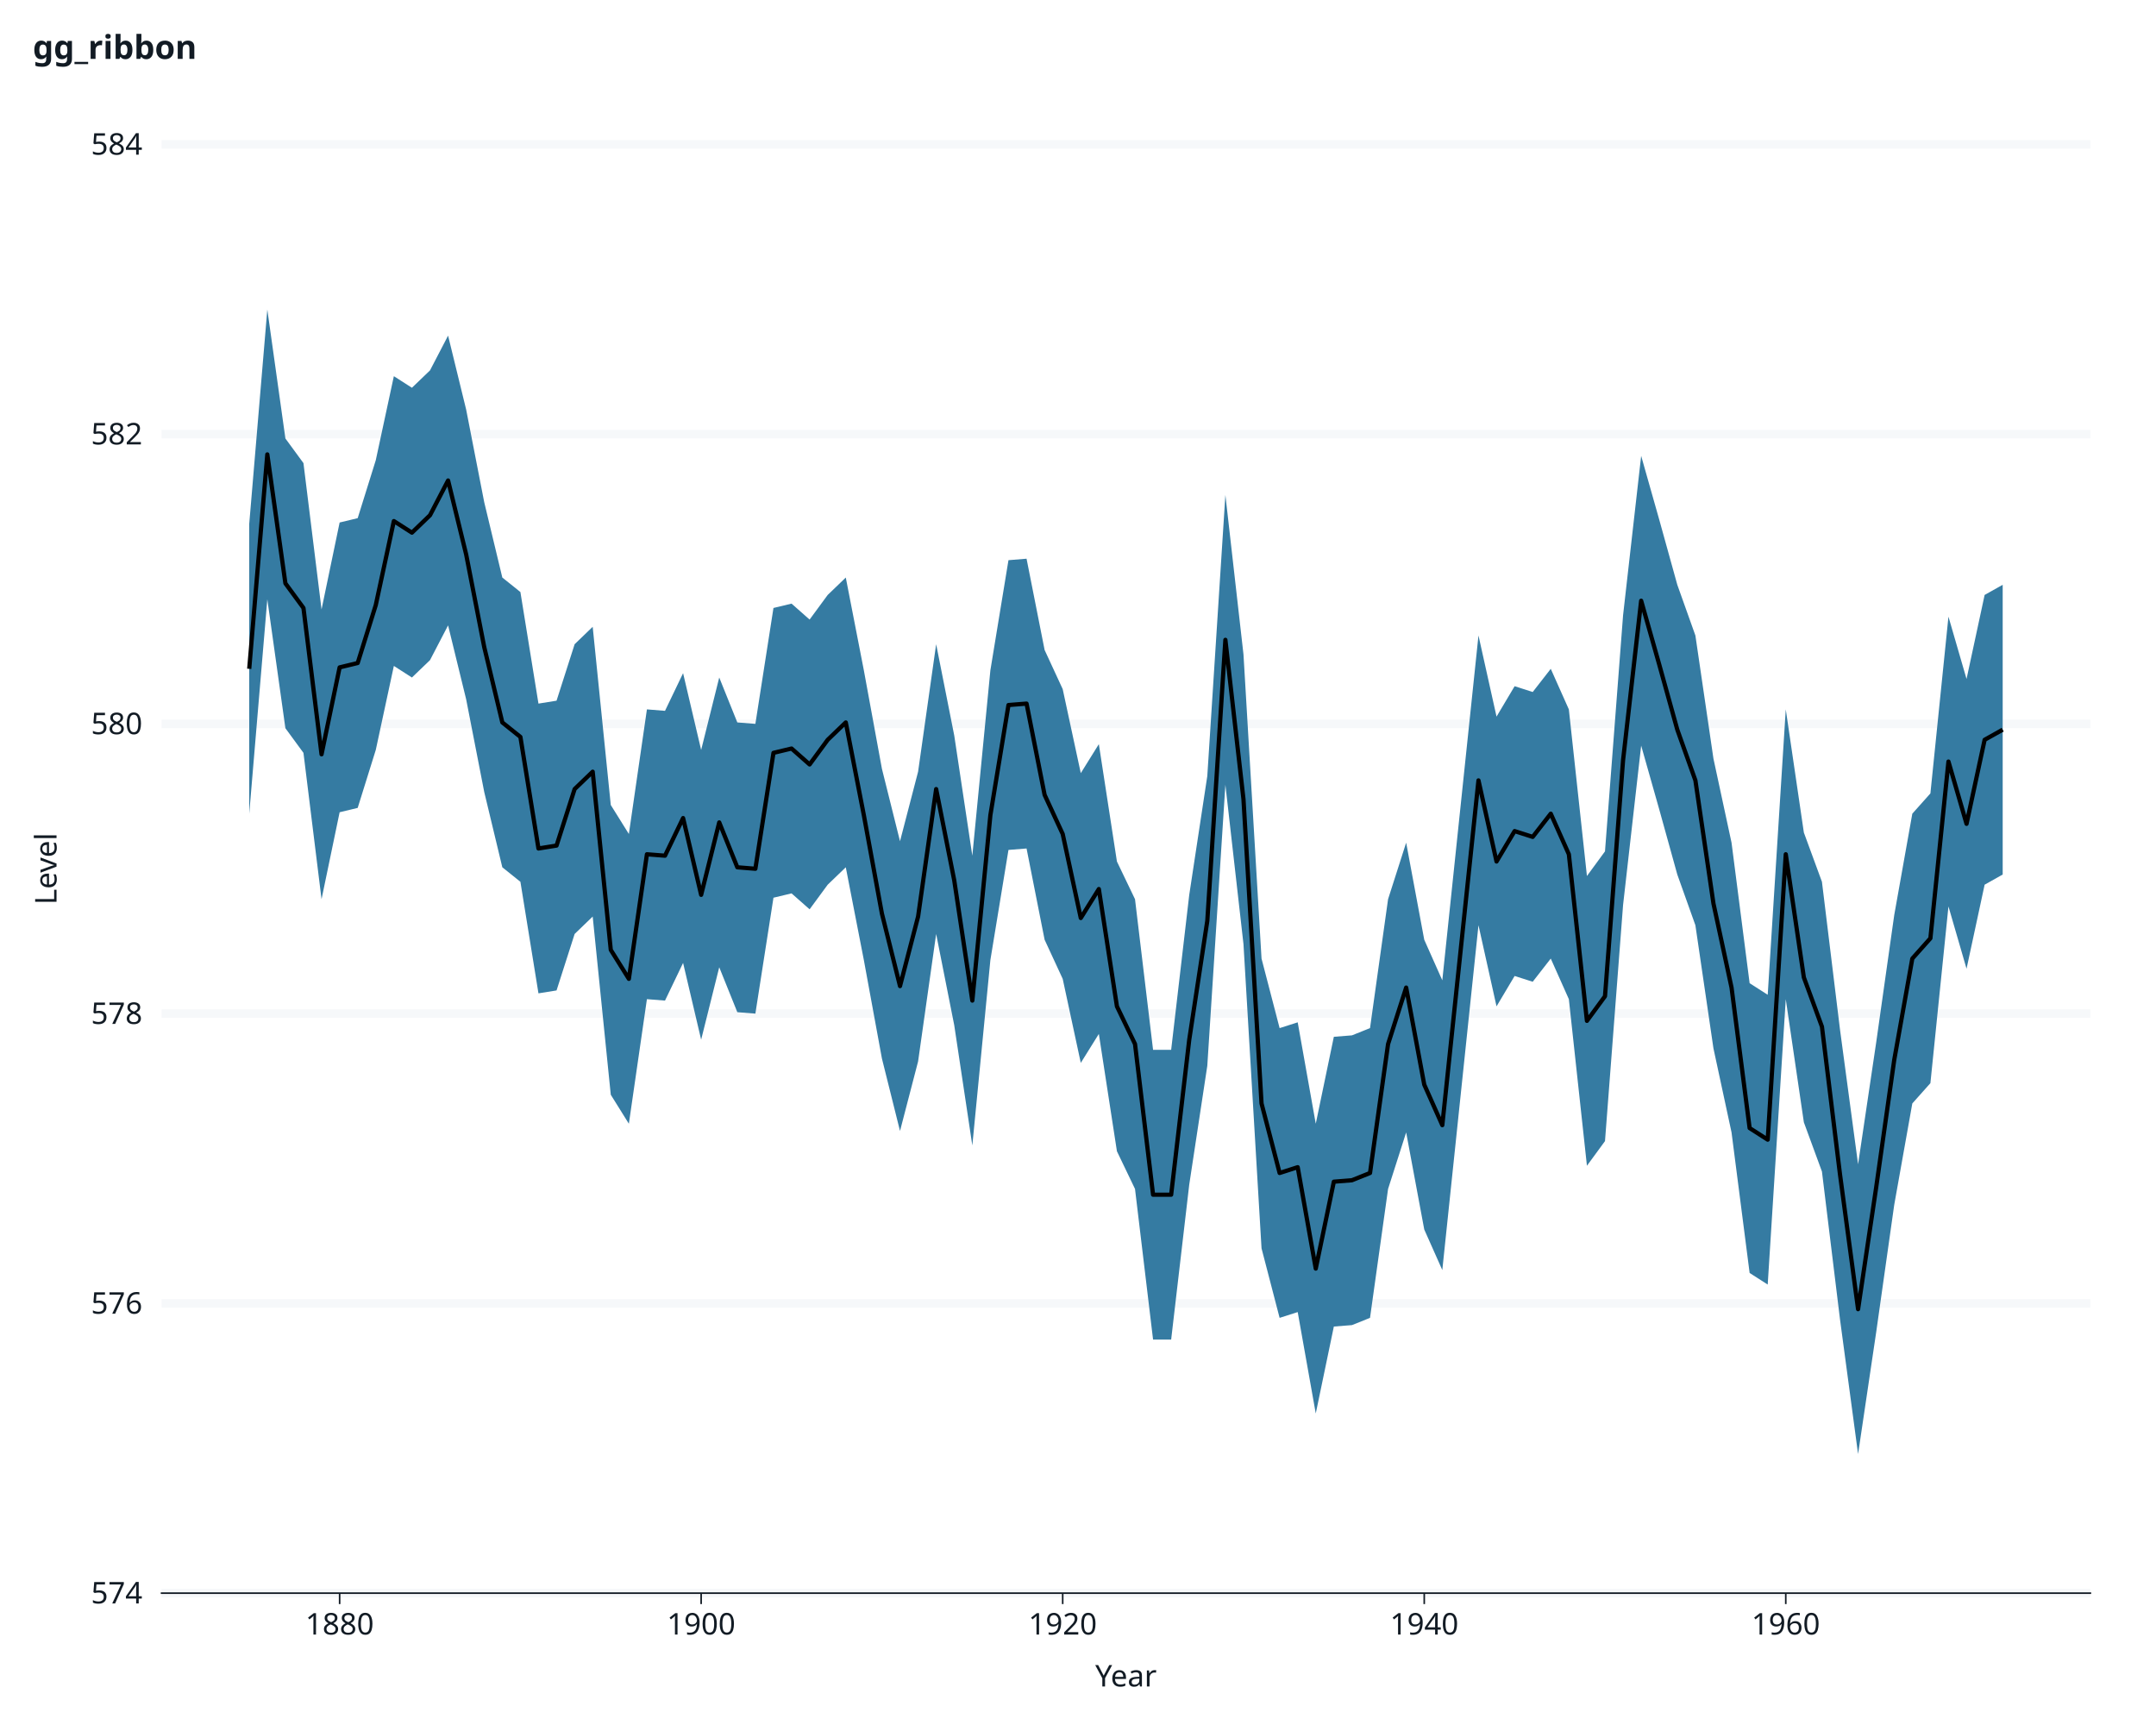
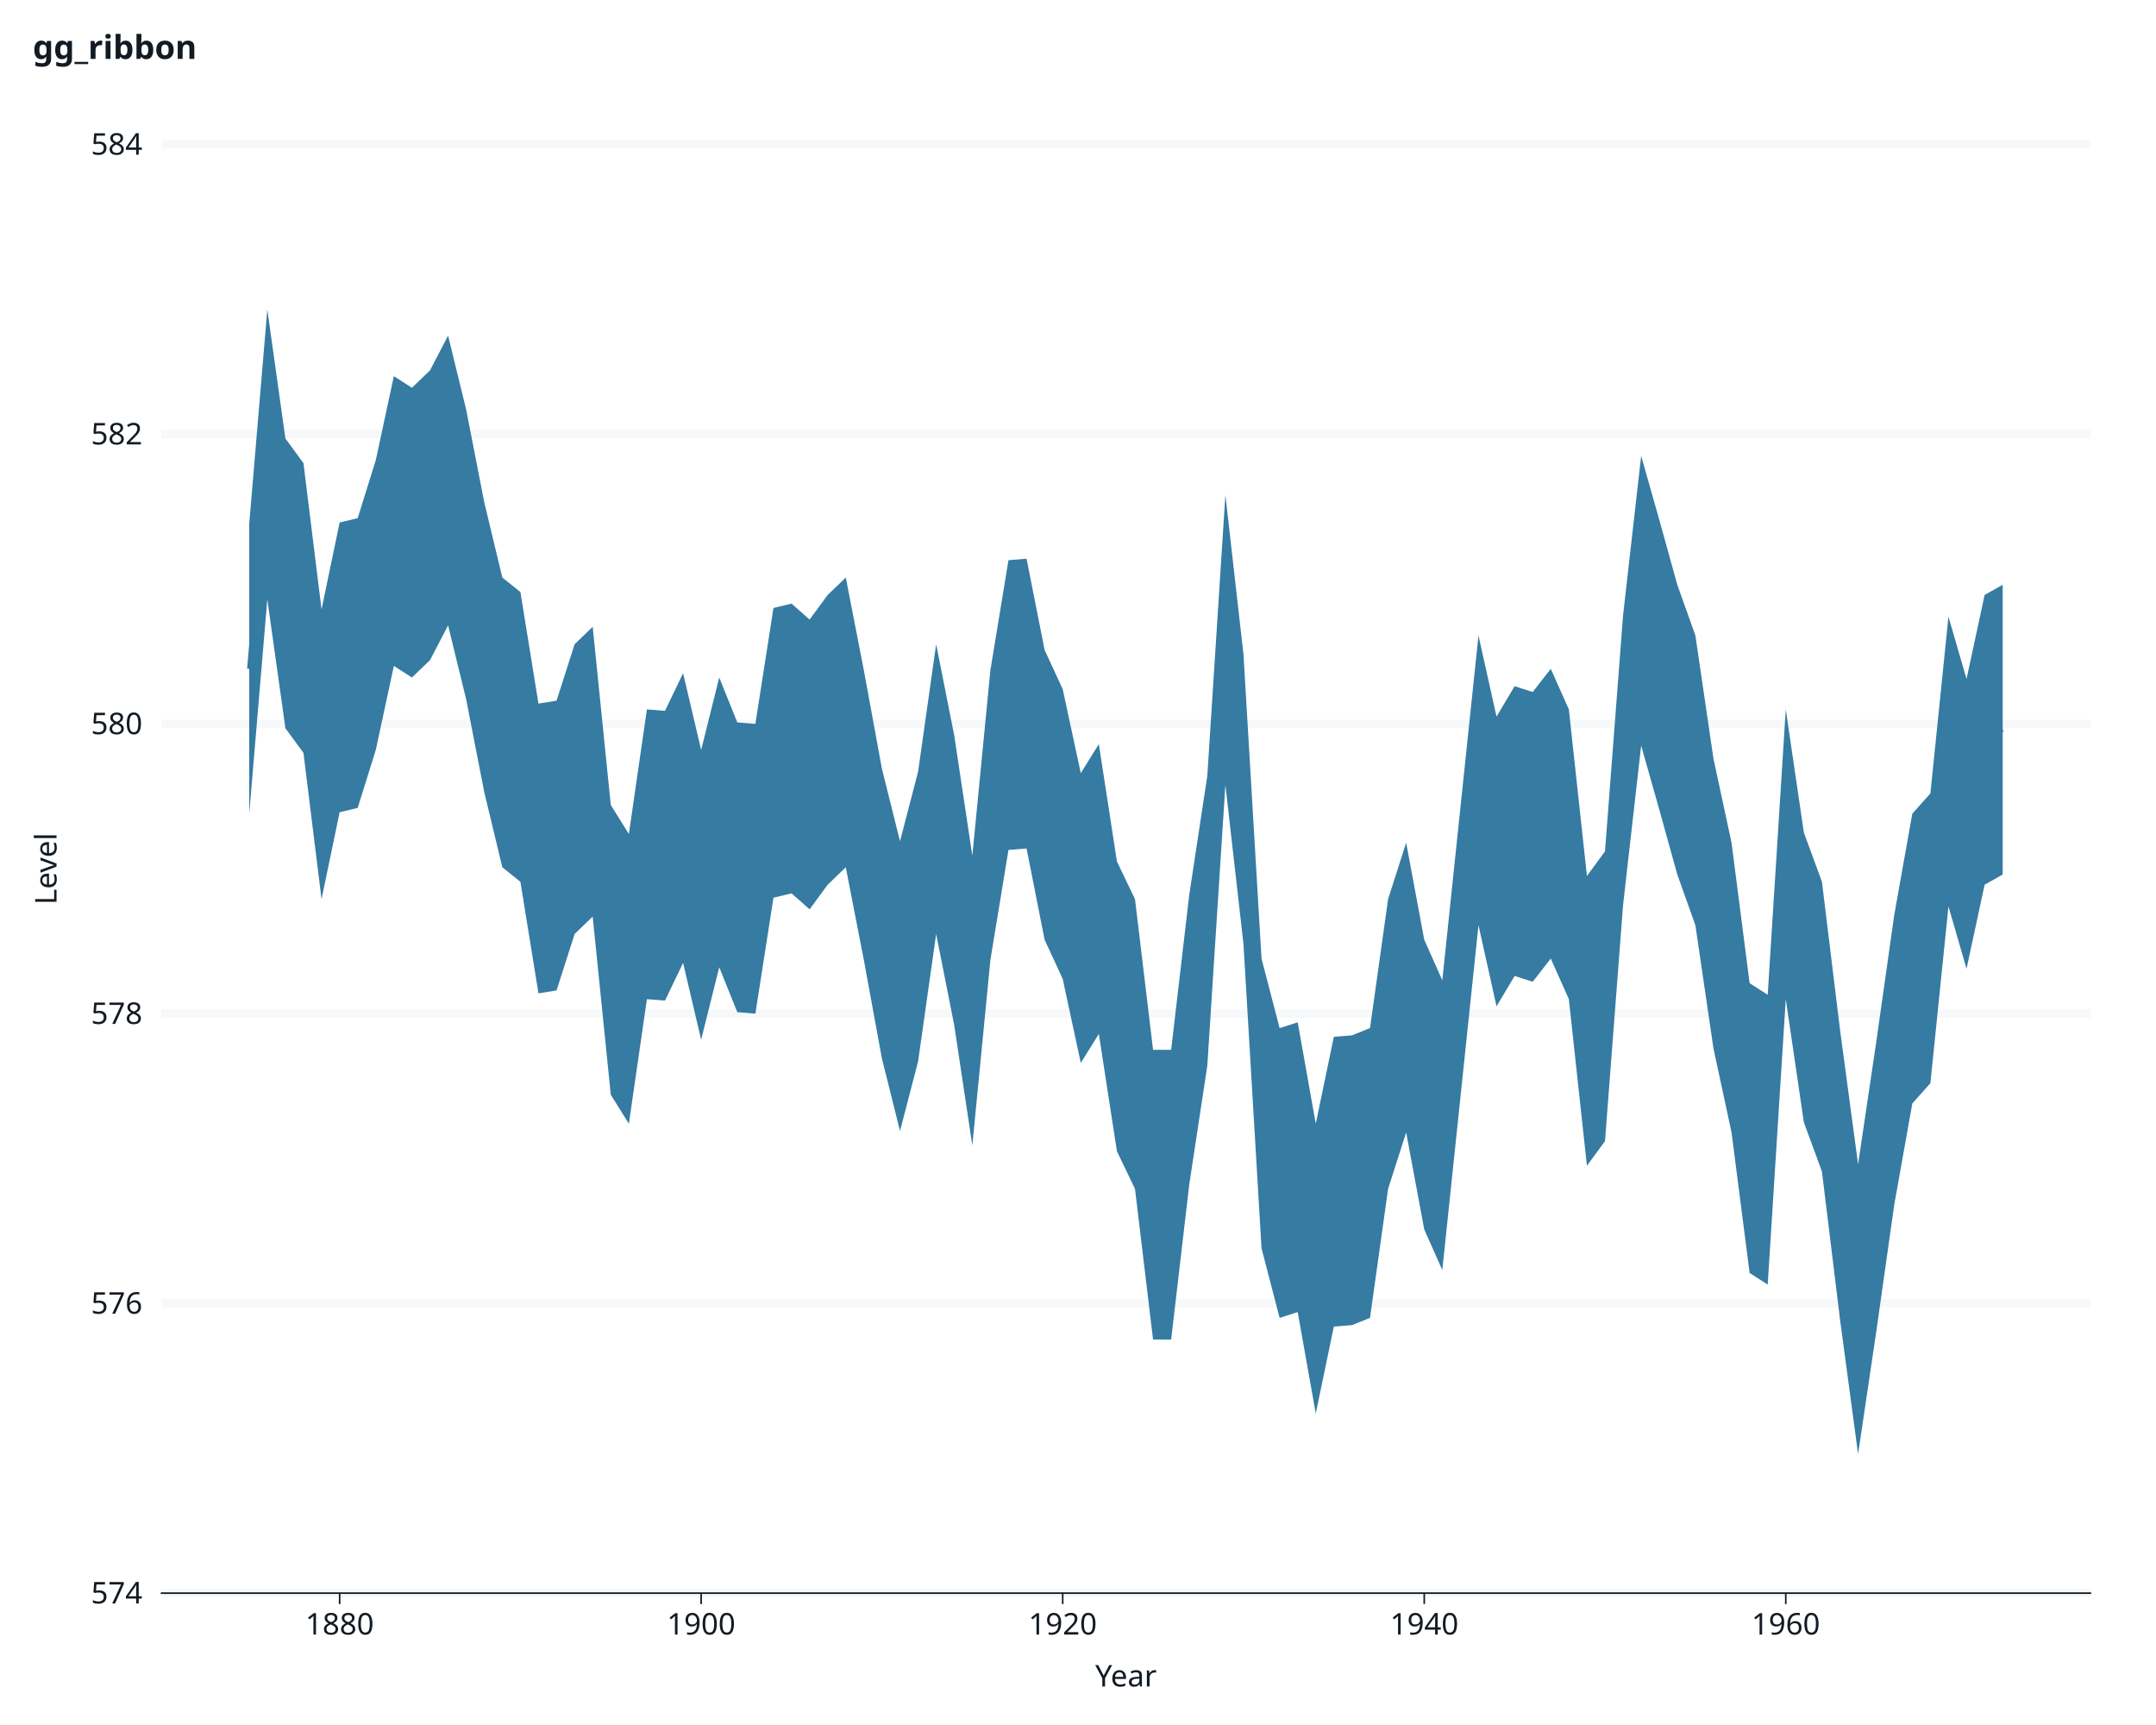
<svg xmlns="http://www.w3.org/2000/svg" class="svglite" data-engine-version="2.0" width="720.00pt" height="576.00pt" viewBox="0 0 720.00 576.00">
  <defs>
    <style type="text/css">
    .svglite line, .svglite polyline, .svglite polygon, .svglite path, .svglite rect, .svglite circle {
      fill: none;
      stroke: #000000;
      stroke-linecap: round;
      stroke-linejoin: round;
      stroke-miterlimit: 10.00;
    }
  </style>
  </defs>
  <rect width="100%" height="100%" style="stroke: none; fill: #FFFFFF;" />
  <defs>
    <clipPath id="cpMC4wMHw3MjAuMDB8MC4wMHw1NzYuMDA=">
      <rect x="0.00" y="0.00" width="720.00" height="576.00" />
    </clipPath>
  </defs>
  <g clip-path="url(#cpMC4wMHw3MjAuMDB8MC4wMHw1NzYuMDA=)">
    <rect x="0" y="0.00" width="720.00" height="576.00" style="stroke-width: 1.07; stroke: #FFFFFF; fill: #FFFFFF;" />
    <rect x="53.95" y="48.21" width="644.13" height="483.76" style="stroke-width: 1.07; stroke: #FFFFFF; fill: #FFFFFF;" />
    <polyline points="173.79,531.97 173.79,48.21 " style="stroke-width: 2.84; stroke: none; stroke-linecap: butt;" />
    <polyline points="294.52,531.97 294.52,48.21 " style="stroke-width: 2.84; stroke: none; stroke-linecap: butt;" />
    <polyline points="415.26,531.97 415.26,48.21 " style="stroke-width: 2.84; stroke: none; stroke-linecap: butt;" />
    <polyline points="535.99,531.97 535.99,48.21 " style="stroke-width: 2.84; stroke: none; stroke-linecap: butt;" />
    <polyline points="656.73,531.97 656.73,48.21 " style="stroke-width: 2.84; stroke: none; stroke-linecap: butt;" />
    <polyline points="53.95,531.97 698.08,531.97 " style="stroke-width: 2.84; stroke: #F6F8FA; stroke-linecap: butt;" />
    <polyline points="53.95,435.21 698.08,435.21 " style="stroke-width: 2.84; stroke: #F6F8FA; stroke-linecap: butt;" />
    <polyline points="53.95,338.46 698.08,338.46 " style="stroke-width: 2.84; stroke: #F6F8FA; stroke-linecap: butt;" />
    <polyline points="53.95,241.71 698.08,241.71 " style="stroke-width: 2.84; stroke: #F6F8FA; stroke-linecap: butt;" />
    <polyline points="53.95,144.96 698.08,144.96 " style="stroke-width: 2.84; stroke: #F6F8FA; stroke-linecap: butt;" />
    <polyline points="53.95,48.21 698.08,48.21 " style="stroke-width: 2.84; stroke: #F6F8FA; stroke-linecap: butt;" />
    <polyline points="113.42,531.97 113.42,48.21 " style="stroke-width: 2.84; stroke: none; stroke-linecap: butt;" />
    <polyline points="234.15,531.97 234.15,48.21 " style="stroke-width: 2.84; stroke: none; stroke-linecap: butt;" />
    <polyline points="354.89,531.97 354.89,48.21 " style="stroke-width: 2.84; stroke: none; stroke-linecap: butt;" />
    <polyline points="475.63,531.97 475.63,48.21 " style="stroke-width: 2.84; stroke: none; stroke-linecap: butt;" />
    <polyline points="596.36,531.97 596.36,48.21 " style="stroke-width: 2.84; stroke: none; stroke-linecap: butt;" />
    <polygon points="83.23,174.95 89.27,103.36 95.31,146.41 101.34,154.64 107.38,203.50 113.42,174.47 119.45,173.02 125.49,153.67 131.53,125.61 137.56,129.48 143.60,123.68 149.64,112.07 155.67,136.74 161.71,167.70 167.75,192.85 173.79,197.69 179.82,234.94 185.86,233.97 191.90,215.11 197.93,209.30 203.97,268.80 210.01,278.48 216.04,236.87 222.08,237.36 228.12,224.78 234.15,250.42 240.19,226.23 246.23,241.23 252.26,241.71 258.30,203.01 264.34,201.56 270.37,206.88 276.41,198.66 282.45,192.85 288.48,223.81 294.52,256.71 300.56,280.90 306.60,257.68 312.63,215.11 318.67,245.58 324.71,285.73 330.74,223.81 336.78,187.05 342.82,186.56 348.85,217.04 354.89,230.10 360.93,258.16 366.96,248.48 373.00,287.67 379.04,300.25 385.07,350.56 391.11,350.56 397.15,298.80 403.18,259.13 409.22,165.28 415.26,218.49 421.29,320.08 427.33,343.30 433.37,341.37 439.40,375.23 445.44,346.20 451.48,345.72 457.52,343.30 463.55,300.25 469.59,281.38 475.63,313.79 481.66,327.34 487.70,269.77 493.74,212.20 499.77,239.29 505.81,229.13 511.85,231.07 517.88,223.33 523.92,236.87 529.96,292.51 535.99,284.28 542.03,205.43 548.07,152.22 554.10,173.50 560.14,195.27 566.18,212.20 572.21,253.32 578.25,281.38 584.29,328.30 590.33,332.17 596.36,236.87 602.40,277.99 608.44,294.44 614.47,343.78 620.51,388.77 626.55,348.14 632.58,305.57 638.62,271.70 644.66,264.93 650.69,205.91 656.73,226.72 662.77,198.66 668.80,195.27 668.80,292.02 662.77,295.41 656.73,323.47 650.69,302.67 644.66,361.68 638.62,368.46 632.58,402.32 626.55,444.89 620.51,485.52 614.47,440.54 608.44,391.19 602.40,374.74 596.36,333.63 590.33,428.93 584.29,425.06 578.25,378.13 572.21,350.07 566.18,308.95 560.14,292.02 554.10,270.25 548.07,248.97 542.03,302.18 535.99,381.03 529.96,389.26 523.92,333.63 517.88,320.08 511.85,327.82 505.81,325.89 499.77,336.04 493.74,308.95 487.70,366.52 481.66,424.09 475.63,410.54 469.59,378.13 463.55,397.00 457.52,440.05 451.48,442.47 445.44,442.95 439.40,471.98 433.37,438.12 427.33,440.05 421.29,416.83 415.26,315.24 409.22,262.03 403.18,355.88 397.15,395.55 391.11,447.31 385.07,447.31 379.04,397.00 373.00,384.42 366.96,345.24 360.93,354.91 354.89,326.85 348.85,313.79 342.82,283.32 336.78,283.80 330.74,320.56 324.71,382.48 318.67,342.33 312.63,311.86 306.60,354.43 300.56,377.65 294.52,353.46 288.48,320.56 282.45,289.60 276.41,295.41 270.37,303.63 264.34,298.31 258.30,299.76 252.26,338.46 246.23,337.98 240.19,322.98 234.15,347.17 228.12,321.53 222.08,334.11 216.04,333.63 210.01,375.23 203.97,365.55 197.93,306.05 191.90,311.86 185.86,330.72 179.82,331.69 173.79,294.44 167.75,289.60 161.71,264.45 155.67,233.49 149.64,208.82 143.60,220.43 137.56,226.23 131.53,222.36 125.49,250.42 119.45,269.77 113.42,271.22 107.38,300.25 101.34,251.39 95.31,243.16 89.27,200.11 83.23,271.70 " style="stroke-width: 0.00; stroke: none; stroke-linecap: butt; fill: #357BA2;" />
-     <polyline points="83.23,223.33 89.27,151.73 95.31,194.79 101.34,203.01 107.38,251.87 113.42,222.85 119.45,221.39 125.49,202.04 131.53,173.99 137.56,177.86 143.60,172.05 149.64,160.44 155.67,185.11 161.71,216.07 167.75,241.23 173.79,246.07 179.82,283.32 185.86,282.35 191.90,263.48 197.93,257.68 203.97,317.18 210.01,326.85 216.04,285.25 222.08,285.73 228.12,273.16 234.15,298.80 240.19,274.61 246.23,289.60 252.26,290.09 258.30,251.39 264.34,249.94 270.37,255.26 276.41,247.03 282.45,241.23 288.48,272.19 294.52,305.08 300.56,329.27 306.60,306.05 312.63,263.48 318.67,293.96 324.71,334.11 330.74,272.19 336.78,235.42 342.82,234.94 348.85,265.42 354.89,278.48 360.93,306.54 366.96,296.86 373.00,336.04 379.04,348.62 385.07,398.93 391.11,398.93 397.15,347.17 403.18,307.50 409.22,213.65 415.26,266.87 421.29,368.46 427.33,391.68 433.37,389.74 439.40,423.60 445.44,394.58 451.48,394.10 457.52,391.68 463.55,348.62 469.59,329.76 475.63,362.17 481.66,375.71 487.70,318.15 493.74,260.58 499.77,287.67 505.81,277.51 511.85,279.45 517.88,271.70 523.92,285.25 529.96,340.88 535.99,332.66 542.03,253.81 548.07,200.59 554.10,221.88 560.14,243.65 566.18,260.58 572.21,301.70 578.25,329.76 584.29,376.68 590.33,380.55 596.36,285.25 602.40,326.37 608.44,342.82 614.47,392.16 620.51,437.15 626.55,396.51 632.58,353.94 638.62,320.08 644.66,313.31 650.69,254.29 656.73,275.09 662.77,247.03 668.80,243.65 " style="stroke-width: 1.41; stroke-linecap: butt;" />
+     <polyline points="83.23,223.33 89.27,151.73 95.31,194.79 101.34,203.01 107.38,251.87 113.42,222.85 119.45,221.39 125.49,202.04 131.53,173.99 137.56,177.86 143.60,172.05 149.64,160.44 155.67,185.11 161.71,216.07 167.75,241.23 173.79,246.07 179.82,283.32 185.86,282.35 191.90,263.48 197.93,257.68 203.97,317.18 210.01,326.85 216.04,285.25 222.08,285.73 228.12,273.16 234.15,298.80 240.19,274.61 246.23,289.60 252.26,290.09 258.30,251.39 264.34,249.94 270.37,255.26 276.41,247.03 282.45,241.23 288.48,272.19 294.52,305.08 300.56,329.27 306.60,306.05 312.63,263.48 318.67,293.96 324.71,334.11 330.74,272.19 336.78,235.42 342.82,234.94 348.85,265.42 354.89,278.48 360.93,306.54 366.96,296.86 373.00,336.04 379.04,348.62 385.07,398.93 391.11,398.93 397.15,347.17 403.18,307.50 409.22,213.65 415.26,266.87 421.29,368.46 427.33,391.68 433.37,389.74 439.40,423.60 445.44,394.58 451.48,394.10 457.52,391.68 463.55,348.62 469.59,329.76 475.63,362.17 481.66,375.71 487.70,318.15 493.74,260.58 499.77,287.67 505.81,277.51 511.85,279.45 517.88,271.70 523.92,285.25 529.96,340.88 535.99,332.66 542.03,253.81 548.07,200.59 554.10,221.88 560.14,243.65 566.18,260.58 572.21,301.70 578.25,329.76 584.29,376.68 590.33,380.55 596.36,285.25 602.40,326.37 608.44,342.82 614.47,392.16 620.51,437.15 626.55,396.51 632.58,353.94 638.62,320.08 644.66,313.31 650.69,254.29 656.73,275.09 662.77,247.03 668.80,243.65 " style="stroke-width: 1.41; stroke: #357BA2; stroke-linecap: butt;" />
    <polyline points="53.95,531.97 53.95,48.21 " style="stroke-width: 0.53; stroke: none; stroke-linecap: square;" />
    <text x="47.56" y="535.41" text-anchor="end" style="font-size: 10.00px; fill: #121B24; font-family: sans;" textLength="16.69px" lengthAdjust="spacingAndGlyphs">574</text>
    <text x="47.56" y="438.66" text-anchor="end" style="font-size: 10.00px; fill: #121B24; font-family: sans;" textLength="16.69px" lengthAdjust="spacingAndGlyphs">576</text>
    <text x="47.56" y="341.90" text-anchor="end" style="font-size: 10.00px; fill: #121B24; font-family: sans;" textLength="16.69px" lengthAdjust="spacingAndGlyphs">578</text>
    <text x="47.56" y="245.15" text-anchor="end" style="font-size: 10.00px; fill: #121B24; font-family: sans;" textLength="16.69px" lengthAdjust="spacingAndGlyphs">580</text>
    <text x="47.56" y="148.40" text-anchor="end" style="font-size: 10.00px; fill: #121B24; font-family: sans;" textLength="16.69px" lengthAdjust="spacingAndGlyphs">582</text>
    <text x="47.56" y="51.65" text-anchor="end" style="font-size: 10.00px; fill: #121B24; font-family: sans;" textLength="16.69px" lengthAdjust="spacingAndGlyphs">584</text>
    <polyline points="50.30,531.97 53.95,531.97 " style="stroke-width: 0.53; stroke: none; stroke-linecap: butt;" />
    <polyline points="50.30,435.21 53.95,435.21 " style="stroke-width: 0.53; stroke: none; stroke-linecap: butt;" />
    <polyline points="50.30,338.46 53.95,338.46 " style="stroke-width: 0.53; stroke: none; stroke-linecap: butt;" />
    <polyline points="50.30,241.71 53.95,241.71 " style="stroke-width: 0.53; stroke: none; stroke-linecap: butt;" />
    <polyline points="50.30,144.96 53.95,144.96 " style="stroke-width: 0.53; stroke: none; stroke-linecap: butt;" />
    <polyline points="50.30,48.21 53.95,48.21 " style="stroke-width: 0.53; stroke: none; stroke-linecap: butt;" />
    <polyline points="53.95,531.97 698.08,531.97 " style="stroke-width: 0.53; stroke: #121B24; stroke-linecap: square;" />
    <polyline points="113.42,535.62 113.42,531.97 " style="stroke-width: 0.53; stroke: #121B24; stroke-linecap: butt;" />
    <polyline points="234.15,535.62 234.15,531.97 " style="stroke-width: 0.53; stroke: #121B24; stroke-linecap: butt;" />
    <polyline points="354.89,535.62 354.89,531.97 " style="stroke-width: 0.53; stroke: #121B24; stroke-linecap: butt;" />
    <polyline points="475.63,535.62 475.63,531.97 " style="stroke-width: 0.53; stroke: #121B24; stroke-linecap: butt;" />
    <polyline points="596.36,535.62 596.36,531.97 " style="stroke-width: 0.53; stroke: #121B24; stroke-linecap: butt;" />
    <text x="113.42" y="545.79" text-anchor="middle" style="font-size: 10.00px; fill: #121B24; font-family: sans;" textLength="22.25px" lengthAdjust="spacingAndGlyphs">1880</text>
    <text x="234.15" y="545.79" text-anchor="middle" style="font-size: 10.00px; fill: #121B24; font-family: sans;" textLength="22.25px" lengthAdjust="spacingAndGlyphs">1900</text>
    <text x="354.89" y="545.79" text-anchor="middle" style="font-size: 10.00px; fill: #121B24; font-family: sans;" textLength="22.25px" lengthAdjust="spacingAndGlyphs">1920</text>
    <text x="475.63" y="545.79" text-anchor="middle" style="font-size: 10.00px; fill: #121B24; font-family: sans;" textLength="22.25px" lengthAdjust="spacingAndGlyphs">1940</text>
    <text x="596.36" y="545.79" text-anchor="middle" style="font-size: 10.00px; fill: #121B24; font-family: sans;" textLength="22.25px" lengthAdjust="spacingAndGlyphs">1960</text>
    <text x="376.02" y="563.13" text-anchor="middle" style="font-size: 10.00px; fill: #121B24; font-family: sans;" textLength="21.13px" lengthAdjust="spacingAndGlyphs">Year</text>
    <text transform="translate(18.88,290.09) rotate(-90)" text-anchor="middle" style="font-size: 10.00px; fill: #121B24; font-family: sans;" textLength="23.91px" lengthAdjust="spacingAndGlyphs">Level</text>
    <text x="10.96" y="19.67" style="font-size: 11.00px; font-weight: bold; fill: #121B24; font-family: sans;" textLength="48.93px" lengthAdjust="spacingAndGlyphs">gg_ribbon</text>
  </g>
</svg>
